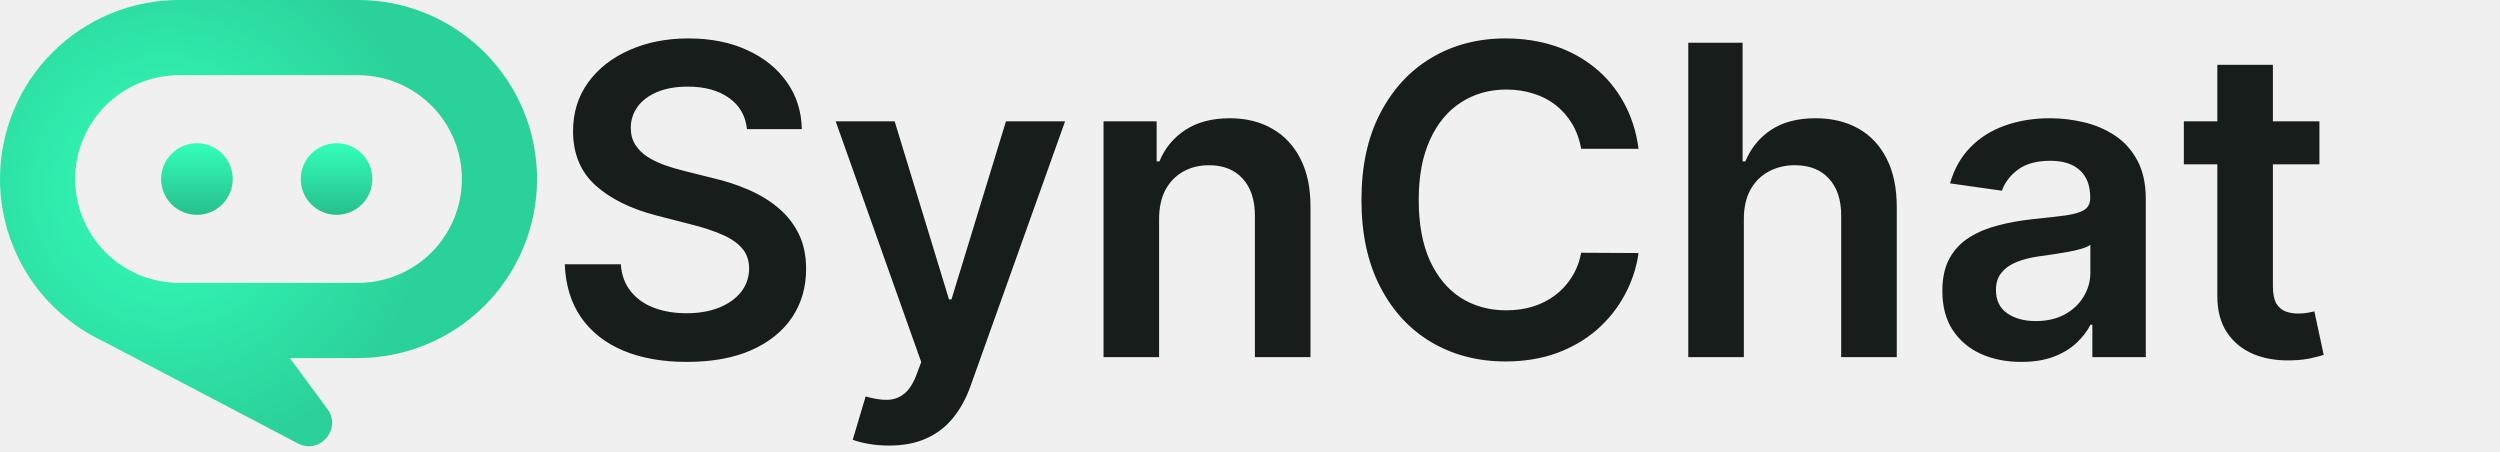
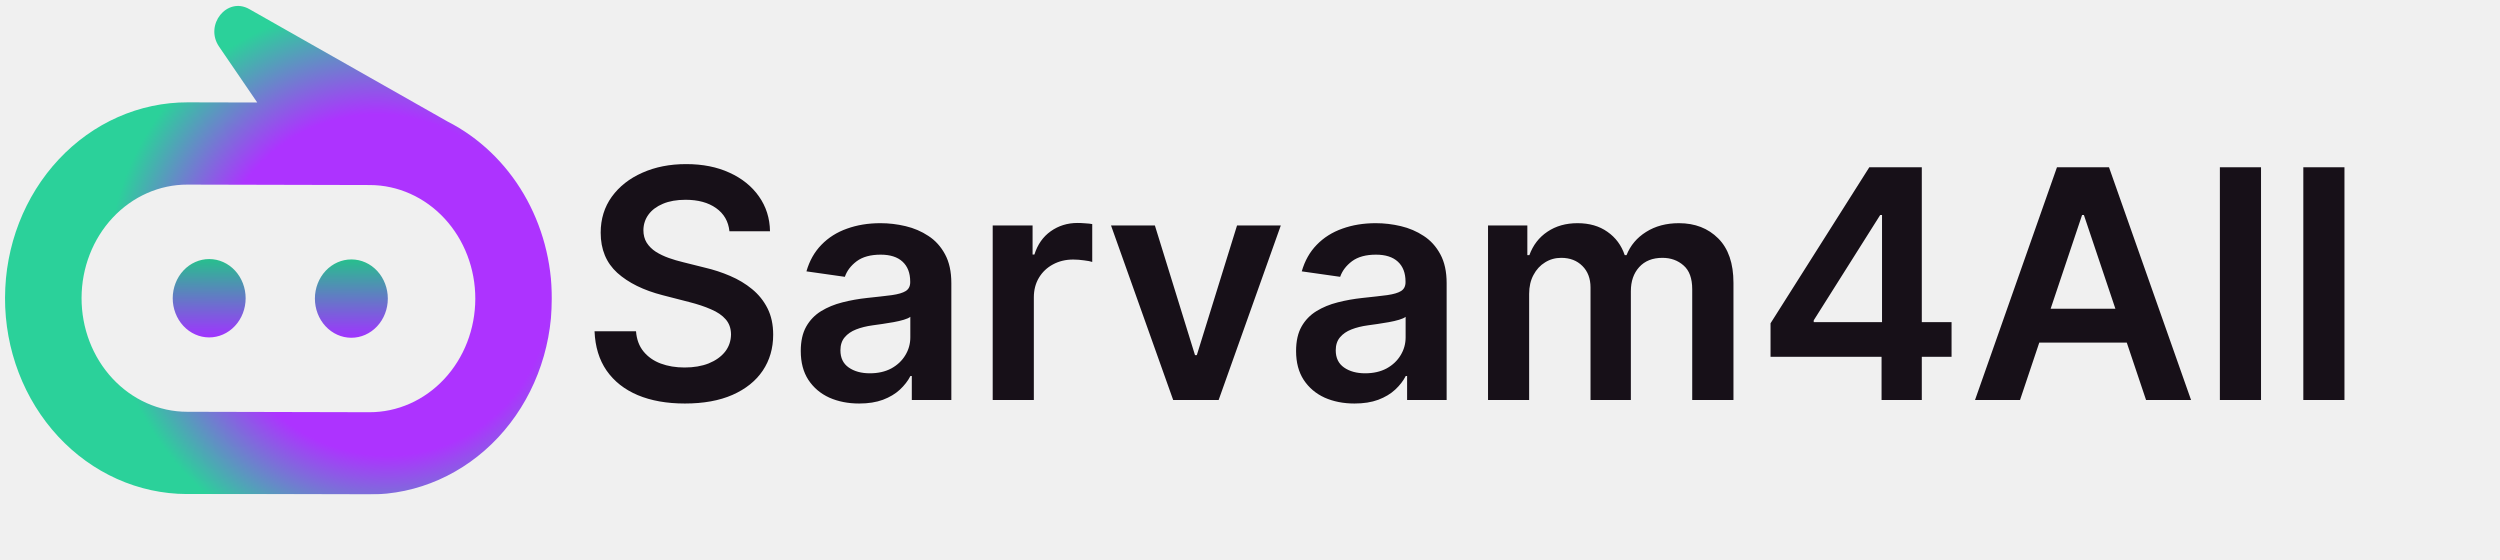
- <svg xmlns="http://www.w3.org/2000/svg" width="133" height="24" viewBox="0 0 133 24" fill="none">
-   <g clip-path="url(#clip0_6_5)">
-     <mask id="mask0_6_5" style="mask-type:luminance" maskUnits="userSpaceOnUse" x="0" y="0" width="29" height="24">
-       <path d="M0 0H28.571V24H0V0Z" fill="white" />
-     </mask>
-     <g mask="url(#mask0_6_5)">
-       <path fill-rule="evenodd" clip-rule="evenodd" d="M0 9.524C0 6.998 1.003 4.576 2.79 2.79C4.576 1.003 6.998 0 9.524 0L19.048 0C21.574 0 23.996 1.004 25.782 2.79C27.568 4.576 28.571 6.998 28.571 9.524C28.571 12.05 27.568 14.472 25.782 16.258C23.996 18.044 21.574 19.048 19.048 19.048H15.418L17.419 21.76C18.199 22.817 17.012 24.202 15.848 23.591L5.467 18.143C3.832 17.372 2.45 16.153 1.482 14.627C0.514 13.1 9.38432e-05 11.33 0 9.523M4 9.523C4 8.058 4.582 6.653 5.618 5.618C6.654 4.582 8.059 4 9.524 4H19.048C20.513 4 21.918 4.582 22.954 5.618C23.99 6.654 24.572 8.059 24.572 9.524C24.572 10.989 23.99 12.394 22.954 13.43C21.918 14.466 20.513 15.048 19.048 15.048H9.524C8.059 15.048 6.654 14.466 5.618 13.43C4.582 12.394 4 10.989 4 9.524" fill="url(#paint0_radial_6_5)" />
-       <path fill-rule="evenodd" clip-rule="evenodd" d="M17.905 11.429C18.41 11.429 18.895 11.228 19.252 10.871C19.609 10.514 19.81 10.029 19.81 9.524C19.81 9.019 19.609 8.534 19.252 8.177C18.895 7.82 18.41 7.619 17.905 7.619C17.4 7.619 16.915 7.82 16.558 8.177C16.201 8.534 16 9.019 16 9.524C16 10.029 16.201 10.514 16.558 10.871C16.915 11.228 17.4 11.429 17.905 11.429ZM10.476 11.429C10.981 11.429 11.466 11.228 11.823 10.871C12.18 10.514 12.381 10.029 12.381 9.524C12.381 9.019 12.18 8.534 11.823 8.177C11.466 7.82 10.981 7.619 10.476 7.619C9.971 7.619 9.486 7.82 9.129 8.177C8.772 8.534 8.571 9.019 8.571 9.524C8.571 10.029 8.772 10.514 9.129 10.871C9.486 11.228 9.971 11.429 10.476 11.429Z" fill="url(#paint1_linear_6_5)" />
-     </g>
-     <path d="M39.74 6.871C39.664 6.158 39.343 5.602 38.777 5.205C38.216 4.807 37.486 4.609 36.588 4.609C35.956 4.609 35.414 4.704 34.962 4.895C34.51 5.085 34.165 5.344 33.925 5.67C33.685 5.997 33.563 6.37 33.557 6.789C33.557 7.138 33.636 7.44 33.794 7.696C33.958 7.952 34.178 8.17 34.456 8.349C34.734 8.524 35.041 8.671 35.379 8.79C35.717 8.91 36.057 9.011 36.4 9.093L37.968 9.485C38.6 9.632 39.207 9.83 39.789 10.081C40.377 10.331 40.903 10.647 41.366 11.028C41.834 11.41 42.204 11.87 42.477 12.409C42.749 12.948 42.885 13.579 42.885 14.304C42.885 15.284 42.635 16.147 42.133 16.893C41.633 17.633 40.908 18.213 39.961 18.633C39.019 19.046 37.878 19.253 36.539 19.253C35.237 19.253 34.108 19.052 33.149 18.649C32.196 18.246 31.45 17.658 30.911 16.885C30.378 16.111 30.089 15.169 30.046 14.059H33.027C33.07 14.641 33.25 15.126 33.566 15.512C33.882 15.899 34.293 16.188 34.799 16.378C35.311 16.569 35.883 16.664 36.514 16.664C37.173 16.664 37.75 16.566 38.246 16.37C38.747 16.169 39.139 15.891 39.422 15.537C39.705 15.178 39.849 14.758 39.855 14.279C39.849 13.844 39.721 13.484 39.471 13.201C39.22 12.912 38.869 12.673 38.417 12.482C37.971 12.286 37.448 12.112 36.849 11.96L34.946 11.47C33.568 11.116 32.479 10.579 31.679 9.86C30.884 9.136 30.486 8.175 30.486 6.977C30.486 5.992 30.753 5.129 31.287 4.388C31.826 3.648 32.558 3.073 33.484 2.665C34.41 2.251 35.458 2.044 36.629 2.044C37.816 2.044 38.856 2.251 39.749 2.665C40.647 3.073 41.352 3.642 41.864 4.372C42.376 5.096 42.64 5.929 42.656 6.871H39.74ZM47.293 23.704C46.891 23.704 46.517 23.672 46.174 23.607C45.837 23.547 45.567 23.476 45.366 23.394L46.052 21.091C46.482 21.216 46.866 21.276 47.204 21.271C47.541 21.265 47.838 21.159 48.094 20.952C48.355 20.751 48.576 20.413 48.755 19.939L49.009 19.261L44.459 6.455H47.596L50.487 15.929H50.618L53.517 6.455H56.662L51.639 20.519C51.404 21.183 51.094 21.753 50.708 22.226C50.321 22.705 49.847 23.07 49.286 23.321C48.731 23.577 48.067 23.704 47.293 23.704ZM61.664 11.649V19H58.708V6.455H61.534V8.586H61.681C61.969 7.884 62.429 7.326 63.061 6.912C63.698 6.498 64.485 6.291 65.421 6.291C66.287 6.291 67.041 6.476 67.684 6.847C68.332 7.217 68.833 7.753 69.187 8.456C69.546 9.158 69.723 10.01 69.718 11.012V19H66.761V11.47C66.761 10.631 66.543 9.975 66.108 9.501C65.677 9.027 65.081 8.79 64.319 8.79C63.801 8.79 63.341 8.905 62.938 9.134C62.541 9.357 62.228 9.681 61.999 10.105C61.776 10.53 61.664 11.045 61.664 11.649ZM87.172 7.917H84.117C84.03 7.416 83.869 6.972 83.635 6.585C83.401 6.193 83.11 5.861 82.761 5.589C82.413 5.317 82.015 5.112 81.569 4.976C81.128 4.835 80.651 4.764 80.139 4.764C79.23 4.764 78.424 4.993 77.722 5.45C77.019 5.902 76.469 6.566 76.072 7.443C75.674 8.314 75.476 9.379 75.476 10.636C75.476 11.916 75.674 12.994 76.072 13.871C76.475 14.742 77.025 15.401 77.722 15.847C78.424 16.288 79.227 16.509 80.131 16.509C80.632 16.509 81.1 16.444 81.536 16.313C81.977 16.177 82.372 15.978 82.72 15.717C83.074 15.455 83.371 15.134 83.611 14.753C83.856 14.372 84.025 13.936 84.117 13.446L87.172 13.462C87.057 14.257 86.81 15.003 86.428 15.7C86.053 16.397 85.56 17.012 84.95 17.546C84.34 18.074 83.627 18.488 82.81 18.788C81.993 19.082 81.087 19.229 80.091 19.229C78.62 19.229 77.308 18.888 76.154 18.208C74.999 17.527 74.09 16.544 73.426 15.259C72.761 13.974 72.429 12.433 72.429 10.636C72.429 8.834 72.764 7.293 73.434 6.013C74.104 4.728 75.016 3.746 76.17 3.065C77.324 2.384 78.631 2.044 80.091 2.044C81.022 2.044 81.887 2.175 82.688 2.436C83.488 2.697 84.201 3.081 84.828 3.588C85.454 4.089 85.968 4.704 86.371 5.434C86.78 6.158 87.046 6.985 87.172 7.917ZM92.773 11.649V19H89.816V2.273H92.707V8.586H92.854C93.148 7.878 93.603 7.32 94.218 6.912C94.839 6.498 95.629 6.291 96.587 6.291C97.458 6.291 98.218 6.474 98.866 6.838C99.514 7.203 100.015 7.737 100.369 8.439C100.728 9.142 100.908 9.999 100.908 11.012V19H97.951V11.47C97.951 10.626 97.733 9.969 97.298 9.501C96.867 9.027 96.263 8.79 95.484 8.79C94.962 8.79 94.493 8.905 94.079 9.134C93.671 9.357 93.35 9.681 93.116 10.105C92.887 10.53 92.773 11.045 92.773 11.649ZM107.532 19.253C106.737 19.253 106.021 19.112 105.384 18.828C104.752 18.54 104.251 18.115 103.881 17.554C103.516 16.994 103.333 16.302 103.333 15.48C103.333 14.772 103.464 14.187 103.725 13.724C103.987 13.261 104.344 12.891 104.795 12.613C105.247 12.335 105.757 12.126 106.323 11.984C106.895 11.837 107.485 11.731 108.095 11.665C108.83 11.589 109.426 11.521 109.884 11.461C110.341 11.396 110.673 11.298 110.88 11.167C111.093 11.031 111.199 10.822 111.199 10.538V10.489C111.199 9.874 111.016 9.398 110.652 9.06C110.287 8.722 109.761 8.554 109.075 8.554C108.351 8.554 107.777 8.712 107.352 9.027C106.933 9.343 106.65 9.716 106.502 10.146L103.742 9.754C103.96 8.992 104.319 8.355 104.82 7.843C105.321 7.326 105.933 6.939 106.658 6.683C107.382 6.422 108.182 6.291 109.059 6.291C109.663 6.291 110.265 6.362 110.864 6.504C111.463 6.645 112.01 6.879 112.506 7.206C113.001 7.527 113.399 7.966 113.698 8.521C114.003 9.076 114.156 9.771 114.156 10.604V19H111.313V17.277H111.215C111.036 17.625 110.782 17.952 110.456 18.257C110.134 18.556 109.729 18.799 109.239 18.984C108.754 19.163 108.185 19.253 107.532 19.253ZM108.299 17.081C108.893 17.081 109.407 16.963 109.843 16.729C110.279 16.49 110.614 16.174 110.848 15.782C111.087 15.39 111.207 14.963 111.207 14.5V13.021C111.114 13.098 110.957 13.168 110.733 13.234C110.516 13.299 110.27 13.356 109.998 13.405C109.726 13.454 109.456 13.498 109.19 13.536C108.923 13.574 108.691 13.607 108.495 13.634C108.054 13.694 107.66 13.792 107.311 13.928C106.963 14.064 106.688 14.255 106.486 14.5C106.285 14.739 106.184 15.05 106.184 15.431C106.184 15.975 106.383 16.386 106.78 16.664C107.178 16.942 107.684 17.081 108.299 17.081ZM123.393 6.455V8.741H116.181V6.455H123.393ZM117.962 3.449H120.918V15.227C120.918 15.624 120.978 15.929 121.098 16.141C121.223 16.348 121.387 16.49 121.588 16.566C121.79 16.642 122.013 16.68 122.258 16.68C122.443 16.68 122.612 16.667 122.764 16.64C122.922 16.612 123.042 16.588 123.124 16.566L123.622 18.878C123.464 18.932 123.238 18.992 122.944 19.057C122.655 19.122 122.301 19.161 121.882 19.172C121.142 19.193 120.475 19.082 119.881 18.837C119.288 18.586 118.817 18.2 118.468 17.677C118.125 17.154 117.956 16.501 117.962 15.717V3.449Z" fill="#171D1B" />
+ <svg xmlns="http://www.w3.org/2000/svg" width="125" height="28" viewBox="0 0 125 28" fill="none">
+   <path d="M36.472 11.562C36.419 11.066 36.195 10.68 35.801 10.403C35.411 10.127 34.903 9.989 34.278 9.989C33.839 9.989 33.462 10.055 33.148 10.188C32.833 10.32 32.593 10.5 32.426 10.727C32.26 10.954 32.174 11.214 32.17 11.506C32.17 11.748 32.225 11.958 32.335 12.136C32.449 12.314 32.602 12.466 32.795 12.591C32.989 12.712 33.203 12.814 33.438 12.898C33.672 12.981 33.909 13.051 34.148 13.108L35.239 13.381C35.678 13.483 36.1 13.621 36.506 13.796C36.915 13.97 37.28 14.189 37.602 14.454C37.928 14.72 38.186 15.04 38.375 15.415C38.564 15.79 38.659 16.229 38.659 16.733C38.659 17.415 38.485 18.015 38.136 18.534C37.788 19.049 37.284 19.453 36.625 19.744C35.97 20.032 35.176 20.176 34.244 20.176C33.339 20.176 32.553 20.036 31.886 19.756C31.224 19.475 30.704 19.066 30.329 18.528C29.958 17.991 29.758 17.335 29.727 16.562H31.801C31.831 16.968 31.956 17.305 32.176 17.574C32.396 17.843 32.682 18.044 33.034 18.176C33.39 18.309 33.788 18.375 34.227 18.375C34.686 18.375 35.087 18.307 35.432 18.171C35.78 18.03 36.053 17.837 36.25 17.591C36.447 17.341 36.547 17.049 36.551 16.716C36.547 16.413 36.458 16.163 36.284 15.966C36.11 15.765 35.865 15.598 35.551 15.466C35.24 15.329 34.877 15.208 34.46 15.102L33.136 14.761C32.178 14.515 31.421 14.142 30.864 13.642C30.311 13.138 30.034 12.47 30.034 11.636C30.034 10.951 30.22 10.35 30.591 9.835C30.966 9.32 31.475 8.92 32.119 8.636C32.763 8.348 33.492 8.205 34.307 8.205C35.133 8.205 35.856 8.348 36.477 8.636C37.102 8.92 37.593 9.316 37.949 9.824C38.305 10.328 38.489 10.907 38.5 11.562H36.472ZM42.959 20.176C42.406 20.176 41.908 20.078 41.465 19.881C41.025 19.68 40.677 19.384 40.419 18.994C40.165 18.604 40.038 18.123 40.038 17.551C40.038 17.059 40.129 16.651 40.311 16.329C40.493 16.008 40.741 15.75 41.055 15.557C41.37 15.364 41.724 15.218 42.118 15.119C42.516 15.017 42.927 14.943 43.351 14.898C43.862 14.845 44.277 14.797 44.595 14.756C44.913 14.71 45.144 14.642 45.288 14.551C45.436 14.456 45.51 14.311 45.51 14.114V14.079C45.51 13.652 45.383 13.32 45.129 13.085C44.876 12.85 44.51 12.733 44.033 12.733C43.529 12.733 43.129 12.843 42.834 13.062C42.542 13.282 42.345 13.542 42.243 13.841L40.322 13.568C40.474 13.038 40.724 12.595 41.072 12.239C41.421 11.879 41.847 11.61 42.351 11.432C42.855 11.25 43.411 11.159 44.021 11.159C44.442 11.159 44.86 11.208 45.277 11.307C45.694 11.405 46.074 11.568 46.419 11.796C46.764 12.019 47.04 12.324 47.249 12.71C47.461 13.097 47.567 13.579 47.567 14.159V20H45.59V18.801H45.521C45.396 19.044 45.22 19.271 44.993 19.483C44.769 19.691 44.487 19.86 44.146 19.989C43.809 20.114 43.413 20.176 42.959 20.176ZM43.493 18.665C43.906 18.665 44.264 18.583 44.567 18.421C44.87 18.254 45.103 18.034 45.266 17.761C45.432 17.489 45.516 17.191 45.516 16.869V15.841C45.451 15.894 45.341 15.943 45.186 15.989C45.035 16.034 44.864 16.074 44.675 16.108C44.485 16.142 44.298 16.172 44.112 16.199C43.927 16.225 43.766 16.248 43.629 16.267C43.322 16.309 43.048 16.377 42.805 16.472C42.563 16.566 42.372 16.699 42.231 16.869C42.091 17.036 42.021 17.252 42.021 17.517C42.021 17.896 42.16 18.182 42.436 18.375C42.713 18.568 43.065 18.665 43.493 18.665ZM49.635 20V11.273H51.629V12.727H51.72C51.879 12.223 52.152 11.835 52.538 11.562C52.928 11.286 53.374 11.148 53.874 11.148C53.987 11.148 54.114 11.153 54.254 11.165C54.398 11.172 54.517 11.186 54.612 11.204V13.097C54.525 13.066 54.387 13.04 54.197 13.017C54.012 12.991 53.832 12.977 53.658 12.977C53.283 12.977 52.946 13.059 52.646 13.222C52.351 13.381 52.118 13.602 51.947 13.886C51.777 14.171 51.692 14.498 51.692 14.869V20H49.635ZM64.04 11.273L60.932 20H58.659L55.551 11.273H57.744L59.75 17.756H59.841L61.852 11.273H64.04ZM67.724 20.176C67.171 20.176 66.673 20.078 66.23 19.881C65.791 19.68 65.442 19.384 65.185 18.994C64.931 18.604 64.804 18.123 64.804 17.551C64.804 17.059 64.895 16.651 65.077 16.329C65.258 16.008 65.507 15.75 65.821 15.557C66.135 15.364 66.49 15.218 66.883 15.119C67.281 15.017 67.692 14.943 68.117 14.898C68.628 14.845 69.043 14.797 69.361 14.756C69.679 14.71 69.91 14.642 70.054 14.551C70.202 14.456 70.276 14.311 70.276 14.114V14.079C70.276 13.652 70.149 13.32 69.895 13.085C69.641 12.85 69.276 12.733 68.798 12.733C68.294 12.733 67.895 12.843 67.599 13.062C67.308 13.282 67.111 13.542 67.008 13.841L65.088 13.568C65.24 13.038 65.49 12.595 65.838 12.239C66.187 11.879 66.613 11.61 67.117 11.432C67.62 11.25 68.177 11.159 68.787 11.159C69.207 11.159 69.626 11.208 70.043 11.307C70.459 11.405 70.84 11.568 71.185 11.796C71.529 12.019 71.806 12.324 72.014 12.71C72.226 13.097 72.332 13.579 72.332 14.159V20H70.355V18.801H70.287C70.162 19.044 69.986 19.271 69.758 19.483C69.535 19.691 69.253 19.86 68.912 19.989C68.575 20.114 68.179 20.176 67.724 20.176ZM68.258 18.665C68.671 18.665 69.029 18.583 69.332 18.421C69.635 18.254 69.868 18.034 70.031 17.761C70.198 17.489 70.281 17.191 70.281 16.869V15.841C70.217 15.894 70.107 15.943 69.952 15.989C69.8 16.034 69.63 16.074 69.44 16.108C69.251 16.142 69.063 16.172 68.878 16.199C68.692 16.225 68.531 16.248 68.395 16.267C68.088 16.309 67.813 16.377 67.571 16.472C67.329 16.566 67.137 16.699 66.997 16.869C66.857 17.036 66.787 17.252 66.787 17.517C66.787 17.896 66.925 18.182 67.202 18.375C67.478 18.568 67.831 18.665 68.258 18.665ZM74.401 20V11.273H76.367V12.756H76.469C76.651 12.256 76.952 11.866 77.372 11.585C77.793 11.301 78.294 11.159 78.878 11.159C79.469 11.159 79.967 11.303 80.372 11.591C80.781 11.875 81.069 12.263 81.236 12.756H81.327C81.52 12.271 81.846 11.884 82.304 11.597C82.766 11.305 83.313 11.159 83.946 11.159C84.749 11.159 85.404 11.413 85.912 11.921C86.419 12.428 86.673 13.169 86.673 14.142V20H84.611V14.46C84.611 13.919 84.467 13.523 84.179 13.273C83.891 13.019 83.539 12.892 83.122 12.892C82.626 12.892 82.238 13.047 81.957 13.358C81.681 13.665 81.543 14.064 81.543 14.557V20H79.526V14.375C79.526 13.924 79.389 13.564 79.117 13.296C78.847 13.027 78.495 12.892 78.06 12.892C77.764 12.892 77.495 12.968 77.253 13.119C77.01 13.267 76.817 13.477 76.673 13.75C76.529 14.019 76.457 14.333 76.457 14.693V20H74.401ZM88.527 17.841V16.165L93.465 8.364H94.862V10.75H94.01L90.686 16.017V16.108H97.578V17.841H88.527ZM94.078 20V17.329L94.101 16.579V8.364H96.09V20H94.078ZM101.001 20H98.751L102.848 8.364H105.45L109.553 20H107.303L104.195 10.75H104.104L101.001 20ZM101.075 15.438H107.212V17.131H101.075V15.438ZM113.051 8.364V20H110.994V8.364H113.051ZM117.223 8.364V20H115.166V8.364H117.223Z" fill="#171018" />
+   <mask id="mask0_16_30" style="mask-type:luminance" maskUnits="userSpaceOnUse" x="0" y="0" width="28" height="25">
+     <path d="M27.569 24.746L0.227 24.68L0.287 0.003L27.63 0.07L27.569 24.746Z" fill="white" />
+   </mask>
+   <g mask="url(#mask0_16_30)">
+     <path fill-rule="evenodd" clip-rule="evenodd" d="M27.593 14.954C27.587 17.551 26.62 20.039 24.907 21.872C23.193 23.704 20.872 24.73 18.455 24.724L9.34 24.702C6.923 24.696 4.608 23.658 2.903 21.818C1.199 19.977 0.244 17.484 0.251 14.887C0.257 12.29 1.223 9.802 2.937 7.97C4.65 6.137 6.971 5.111 9.388 5.117L12.862 5.125L10.954 2.332C10.21 1.244 11.35 -0.178 12.462 0.453L22.383 6.079C23.945 6.875 25.265 8.132 26.188 9.704C27.11 11.275 27.598 13.097 27.593 14.955M23.765 14.945C23.761 16.452 23.201 17.895 22.207 18.957C21.213 20.02 19.867 20.615 18.465 20.611L9.35 20.589C7.948 20.586 6.605 19.984 5.616 18.916C4.628 17.849 4.074 16.403 4.078 14.896C4.081 13.39 4.642 11.947 5.636 10.884C6.63 9.821 7.976 9.226 9.378 9.23L18.493 9.252C19.895 9.255 21.238 9.857 22.227 10.925C23.215 11.992 23.769 13.438 23.765 14.944" fill="url(#paint0_radial_16_30)" />
+     <path fill-rule="evenodd" clip-rule="evenodd" d="M10.464 12.953C9.98 12.952 9.516 13.157 9.173 13.524C8.831 13.89 8.637 14.388 8.636 14.908C8.635 15.427 8.826 15.926 9.167 16.294C9.508 16.662 9.971 16.87 10.454 16.871C10.938 16.872 11.402 16.667 11.745 16.3C12.088 15.934 12.281 15.436 12.282 14.916C12.283 14.397 12.092 13.898 11.752 13.53C11.411 13.162 10.947 12.954 10.464 12.953ZM17.573 12.971C17.089 12.97 16.625 13.175 16.282 13.541C15.94 13.908 15.746 14.405 15.745 14.925C15.744 15.444 15.935 15.943 16.276 16.311C16.617 16.679 17.08 16.887 17.563 16.888C18.047 16.889 18.511 16.684 18.854 16.317C19.197 15.951 19.39 15.453 19.391 14.934C19.392 14.414 19.201 13.916 18.86 13.547C18.52 13.179 18.056 12.972 17.573 12.971Z" fill="url(#paint1_linear_16_30)" />
  </g>
  <defs>
-     <radialGradient id="paint0_radial_6_5" cx="0" cy="0" r="1" gradientUnits="userSpaceOnUse" gradientTransform="translate(8.857 10.19) rotate(53.4018) scale(14.0573 13.9181)">
-       <stop stop-color="#33FFBB" />
+     <radialGradient id="paint0_radial_16_30" cx="0" cy="0" r="1" gradientUnits="userSpaceOnUse" gradientTransform="translate(19.1187 14.2483) rotate(-124.512) scale(14.1061 13.6479)">
+       <stop offset="0.609" stop-color="#AD33FF" />
      <stop offset="1" stop-color="#2BD19A" />
    </radialGradient>
-     <linearGradient id="paint1_linear_6_5" x1="14.191" y1="7.619" x2="14.191" y2="11.429" gradientUnits="userSpaceOnUse">
-       <stop stop-color="#33FFBB" />
+     <linearGradient id="paint1_linear_16_30" x1="14.008" y1="16.879" x2="14.018" y2="12.962" gradientUnits="userSpaceOnUse">
+       <stop stop-color="#A033FF" />
      <stop offset="1" stop-color="#27BF8D" />
    </linearGradient>
-     <clipPath id="clip0_6_5">
-       <rect width="133" height="24" fill="white" />
-     </clipPath>
  </defs>
</svg>
